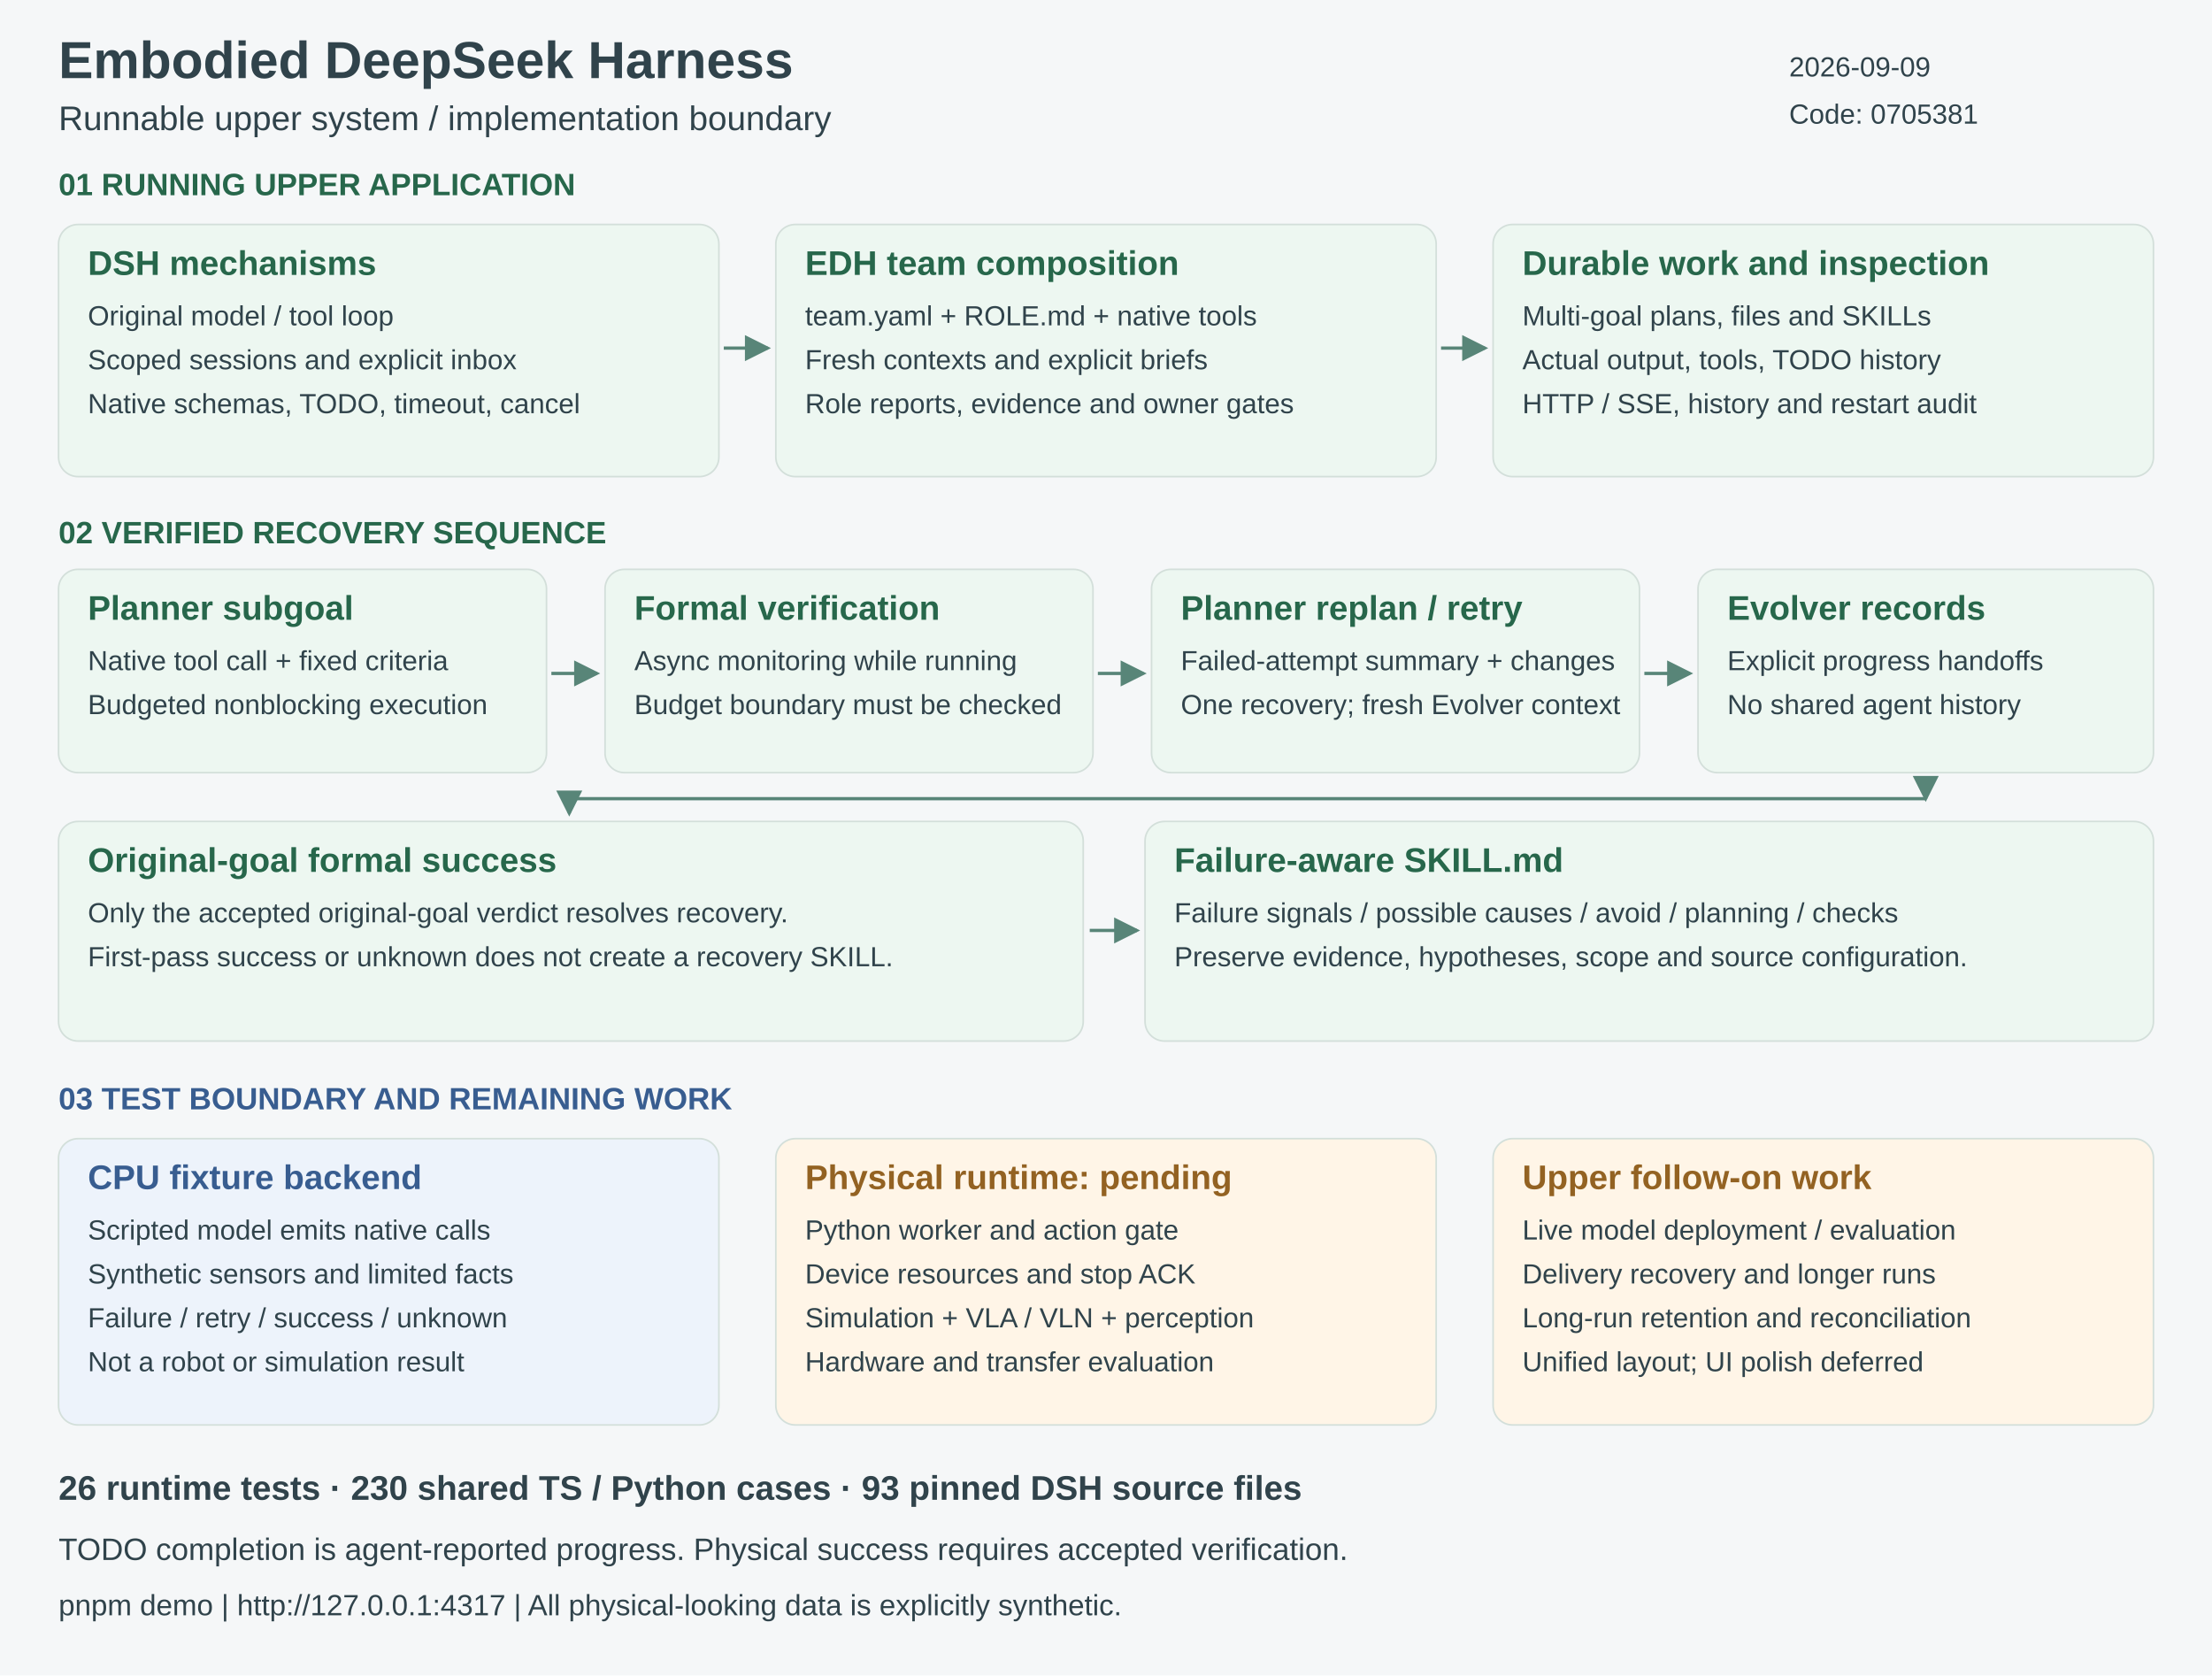
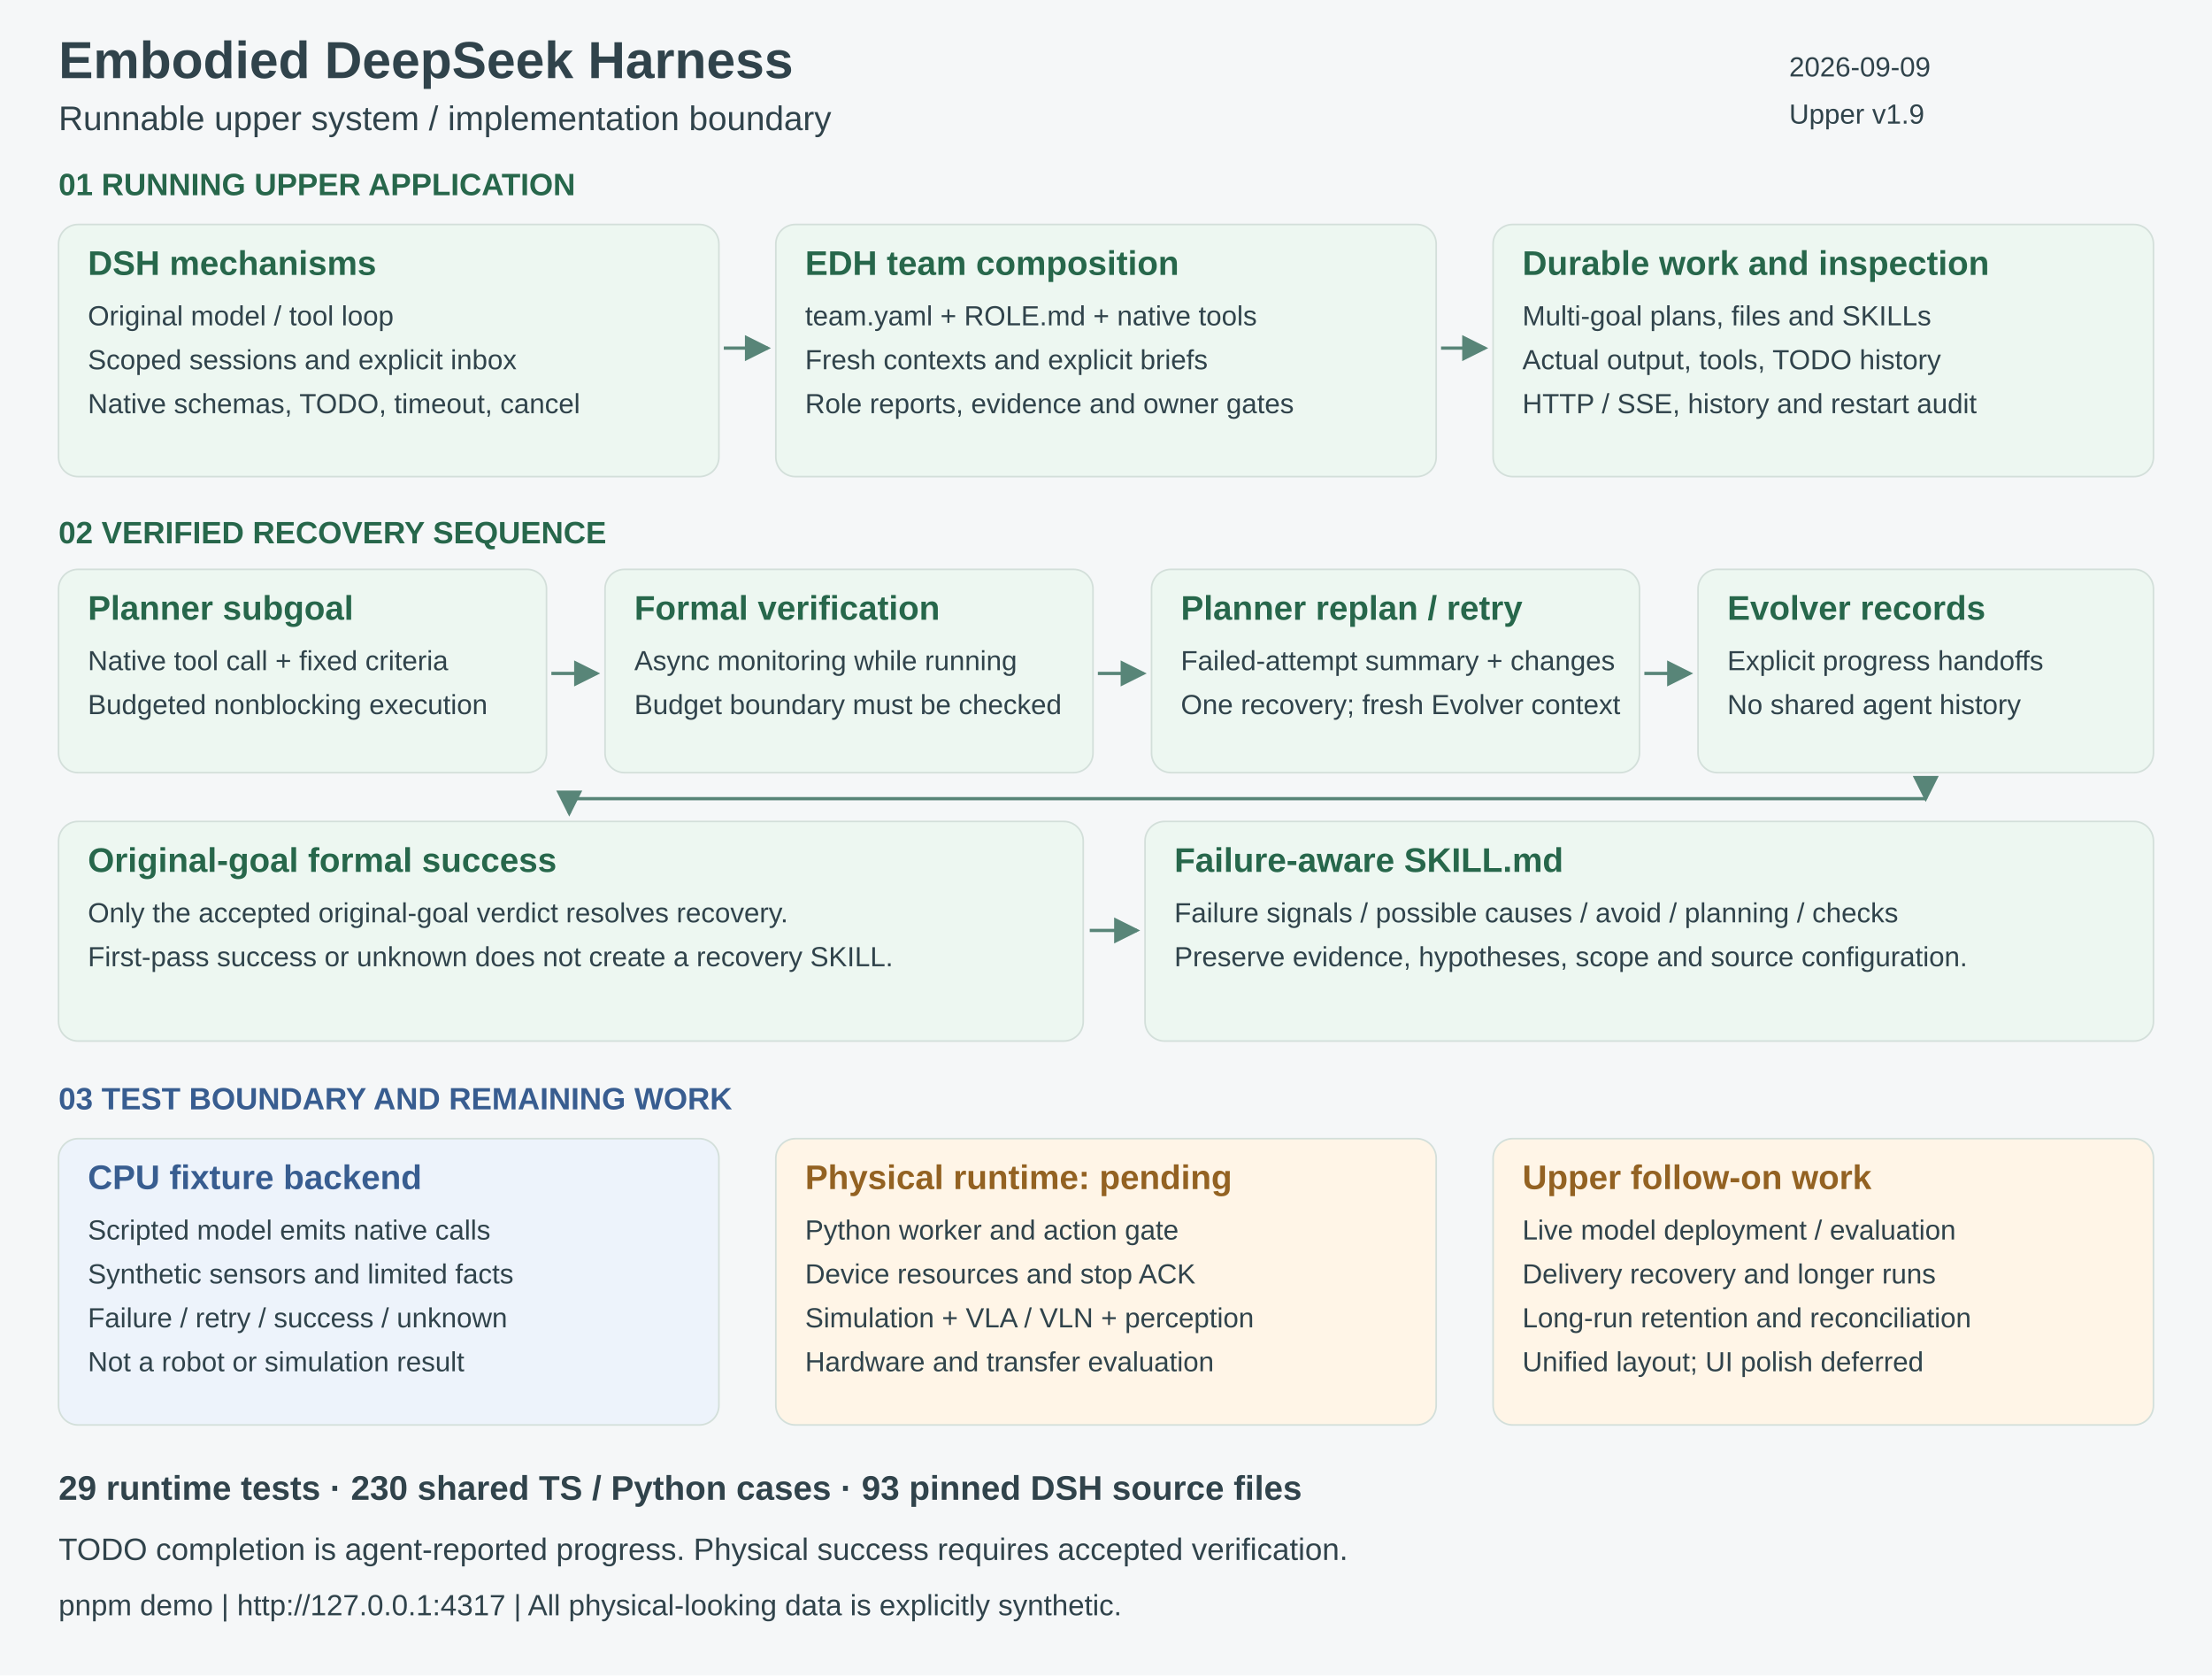
<svg xmlns="http://www.w3.org/2000/svg" width="1360" height="1030" viewBox="0 0 1360 1030" role="img" aria-labelledby="title desc">
  <defs>
    <marker id="arrow" markerWidth="8" markerHeight="8" refX="7" refY="4" orient="auto">
      <path d="M0 0 L8 4 L0 8" fill="#588578" />
    </marker>
  </defs>
  <rect width="1360" height="1030" fill="#f5f7f8" />
  <text x="36" y="48" font-family="Arial, sans-serif" font-size="32" fill="#30434b" font-weight="700">Embodied DeepSeek Harness</text>
  <text x="36" y="80" font-family="Arial, sans-serif" font-size="21" fill="#30434b" font-weight="400">Runnable upper system / implementation boundary</text>
  <text x="1100" y="47" font-family="Arial, sans-serif" font-size="17" fill="#30434b" font-weight="400">2026-09-09</text>
-   <text x="1100" y="76" font-family="Arial, sans-serif" font-size="17" fill="#30434b" font-weight="400">Code: 0705381</text>
+   <text x="1100" y="76" font-family="Arial, sans-serif" font-size="17" fill="#30434b" font-weight="400">Upper v1.9</text>
  <text x="36" y="120" font-family="Arial, sans-serif" font-size="19" fill="#27674b" font-weight="700">01   RUNNING UPPER APPLICATION</text>
  <rect x="36" y="138" width="406" height="155" rx="12" fill="#edf7f1" stroke="#d3dfda" />
  <text x="54" y="169" font-family="Arial, sans-serif" font-size="21" fill="#27674b" font-weight="700">DSH mechanisms</text>
  <text x="54" y="200" font-family="Arial, sans-serif" font-size="17" fill="#30434b" font-weight="400">Original model / tool loop</text>
  <text x="54" y="227" font-family="Arial, sans-serif" font-size="17" fill="#30434b" font-weight="400">Scoped sessions and explicit inbox</text>
  <text x="54" y="254" font-family="Arial, sans-serif" font-size="17" fill="#30434b" font-weight="400">Native schemas, TODO, timeout, cancel</text>
  <rect x="477" y="138" width="406" height="155" rx="12" fill="#edf7f1" stroke="#d3dfda" />
  <text x="495" y="169" font-family="Arial, sans-serif" font-size="21" fill="#27674b" font-weight="700">EDH team composition</text>
  <text x="495" y="200" font-family="Arial, sans-serif" font-size="17" fill="#30434b" font-weight="400">team.yaml + ROLE.md + native tools</text>
  <text x="495" y="227" font-family="Arial, sans-serif" font-size="17" fill="#30434b" font-weight="400">Fresh contexts and explicit briefs</text>
  <text x="495" y="254" font-family="Arial, sans-serif" font-size="17" fill="#30434b" font-weight="400">Role reports, evidence and owner gates</text>
  <rect x="918" y="138" width="406" height="155" rx="12" fill="#edf7f1" stroke="#d3dfda" />
  <text x="936" y="169" font-family="Arial, sans-serif" font-size="21" fill="#27674b" font-weight="700">Durable work and inspection</text>
  <text x="936" y="200" font-family="Arial, sans-serif" font-size="17" fill="#30434b" font-weight="400">Multi-goal plans, files and SKILLs</text>
  <text x="936" y="227" font-family="Arial, sans-serif" font-size="17" fill="#30434b" font-weight="400">Actual output, tools, TODO history</text>
  <text x="936" y="254" font-family="Arial, sans-serif" font-size="17" fill="#30434b" font-weight="400">HTTP / SSE, history and restart audit</text>
  <path d="M445 214 L472 214" stroke="#588578" stroke-width="2" fill="none" marker-end="url(#arrow)" />
  <path d="M886 214 L913 214" stroke="#588578" stroke-width="2" fill="none" marker-end="url(#arrow)" />
  <text x="36" y="334" font-family="Arial, sans-serif" font-size="19" fill="#27674b" font-weight="700">02   VERIFIED RECOVERY SEQUENCE</text>
  <rect x="36" y="350" width="300" height="125" rx="12" fill="#edf7f1" stroke="#d3dfda" />
  <text x="54" y="381" font-family="Arial, sans-serif" font-size="21" fill="#27674b" font-weight="700">Planner subgoal</text>
  <text x="54" y="412" font-family="Arial, sans-serif" font-size="17" fill="#30434b" font-weight="400">Native tool call + fixed criteria</text>
  <text x="54" y="439" font-family="Arial, sans-serif" font-size="17" fill="#30434b" font-weight="400">Budgeted nonblocking execution</text>
  <rect x="372" y="350" width="300" height="125" rx="12" fill="#edf7f1" stroke="#d3dfda" />
  <text x="390" y="381" font-family="Arial, sans-serif" font-size="21" fill="#27674b" font-weight="700">Formal verification</text>
  <text x="390" y="412" font-family="Arial, sans-serif" font-size="17" fill="#30434b" font-weight="400">Async monitoring while running</text>
  <text x="390" y="439" font-family="Arial, sans-serif" font-size="17" fill="#30434b" font-weight="400">Budget boundary must be checked</text>
  <rect x="708" y="350" width="300" height="125" rx="12" fill="#edf7f1" stroke="#d3dfda" />
  <text x="726" y="381" font-family="Arial, sans-serif" font-size="21" fill="#27674b" font-weight="700">Planner replan / retry</text>
  <text x="726" y="412" font-family="Arial, sans-serif" font-size="17" fill="#30434b" font-weight="400">Failed-attempt summary + changes</text>
  <text x="726" y="439" font-family="Arial, sans-serif" font-size="17" fill="#30434b" font-weight="400">One recovery; fresh Evolver context</text>
  <rect x="1044" y="350" width="280" height="125" rx="12" fill="#edf7f1" stroke="#d3dfda" />
  <text x="1062" y="381" font-family="Arial, sans-serif" font-size="21" fill="#27674b" font-weight="700">Evolver records</text>
  <text x="1062" y="412" font-family="Arial, sans-serif" font-size="17" fill="#30434b" font-weight="400">Explicit progress handoffs</text>
  <text x="1062" y="439" font-family="Arial, sans-serif" font-size="17" fill="#30434b" font-weight="400">No shared agent history</text>
  <path d="M339 414 L367 414" stroke="#588578" stroke-width="2" fill="none" marker-end="url(#arrow)" />
  <path d="M675 414 L703 414" stroke="#588578" stroke-width="2" fill="none" marker-end="url(#arrow)" />
  <path d="M1011 414 L1039 414" stroke="#588578" stroke-width="2" fill="none" marker-end="url(#arrow)" />
  <rect x="36" y="505" width="630" height="135" rx="12" fill="#edf7f1" stroke="#d3dfda" />
  <text x="54" y="536" font-family="Arial, sans-serif" font-size="21" fill="#27674b" font-weight="700">Original-goal formal success</text>
  <text x="54" y="567" font-family="Arial, sans-serif" font-size="17" fill="#30434b" font-weight="400">Only the accepted original-goal verdict resolves recovery.</text>
  <text x="54" y="594" font-family="Arial, sans-serif" font-size="17" fill="#30434b" font-weight="400">First-pass success or unknown does not create a recovery SKILL.</text>
  <rect x="704" y="505" width="620" height="135" rx="12" fill="#edf7f1" stroke="#d3dfda" />
  <text x="722" y="536" font-family="Arial, sans-serif" font-size="21" fill="#27674b" font-weight="700">Failure-aware SKILL.md</text>
  <text x="722" y="567" font-family="Arial, sans-serif" font-size="17" fill="#30434b" font-weight="400">Failure signals / possible causes / avoid / planning / checks</text>
  <text x="722" y="594" font-family="Arial, sans-serif" font-size="17" fill="#30434b" font-weight="400">Preserve evidence, hypotheses, scope and source configuration.</text>
  <path d="M1184 478 L1184 491" stroke="#588578" stroke-width="2" fill="none" marker-end="url(#arrow)" />
  <path d="M1184 491 H350 V500" stroke="#588578" stroke-width="2" fill="none" marker-end="url(#arrow)" />
  <path d="M670 572 L699 572" stroke="#588578" stroke-width="2" fill="none" marker-end="url(#arrow)" />
  <text x="36" y="682" font-family="Arial, sans-serif" font-size="19" fill="#385d90" font-weight="700">03   TEST BOUNDARY AND REMAINING WORK</text>
  <rect x="36" y="700" width="406" height="176" rx="12" fill="#edf3fb" stroke="#d3dfda" />
  <text x="54" y="731" font-family="Arial, sans-serif" font-size="21" fill="#385d90" font-weight="700">CPU fixture backend</text>
  <text x="54" y="762" font-family="Arial, sans-serif" font-size="17" fill="#30434b" font-weight="400">Scripted model emits native calls</text>
  <text x="54" y="789" font-family="Arial, sans-serif" font-size="17" fill="#30434b" font-weight="400">Synthetic sensors and limited facts</text>
  <text x="54" y="816" font-family="Arial, sans-serif" font-size="17" fill="#30434b" font-weight="400">Failure / retry / success / unknown</text>
  <text x="54" y="843" font-family="Arial, sans-serif" font-size="17" fill="#30434b" font-weight="400">Not a robot or simulation result</text>
  <rect x="477" y="700" width="406" height="176" rx="12" fill="#fff5e7" stroke="#d3dfda" />
  <text x="495" y="731" font-family="Arial, sans-serif" font-size="21" fill="#936222" font-weight="700">Physical runtime: pending</text>
  <text x="495" y="762" font-family="Arial, sans-serif" font-size="17" fill="#30434b" font-weight="400">Python worker and action gate</text>
  <text x="495" y="789" font-family="Arial, sans-serif" font-size="17" fill="#30434b" font-weight="400">Device resources and stop ACK</text>
  <text x="495" y="816" font-family="Arial, sans-serif" font-size="17" fill="#30434b" font-weight="400">Simulation + VLA / VLN + perception</text>
  <text x="495" y="843" font-family="Arial, sans-serif" font-size="17" fill="#30434b" font-weight="400">Hardware and transfer evaluation</text>
  <rect x="918" y="700" width="406" height="176" rx="12" fill="#fff5e7" stroke="#d3dfda" />
  <text x="936" y="731" font-family="Arial, sans-serif" font-size="21" fill="#936222" font-weight="700">Upper follow-on work</text>
  <text x="936" y="762" font-family="Arial, sans-serif" font-size="17" fill="#30434b" font-weight="400">Live model deployment / evaluation</text>
  <text x="936" y="789" font-family="Arial, sans-serif" font-size="17" fill="#30434b" font-weight="400">Delivery recovery and longer runs</text>
  <text x="936" y="816" font-family="Arial, sans-serif" font-size="17" fill="#30434b" font-weight="400">Long-run retention and reconciliation</text>
  <text x="936" y="843" font-family="Arial, sans-serif" font-size="17" fill="#30434b" font-weight="400">Unified layout; UI polish deferred</text>
-   <text x="36" y="922" font-family="Arial, sans-serif" font-size="21" fill="#30434b" font-weight="700">26 runtime tests  ·  230 shared TS / Python cases  ·  93 pinned DSH source files</text>
+   <text x="36" y="922" font-family="Arial, sans-serif" font-size="21" fill="#30434b" font-weight="700">29 runtime tests  ·  230 shared TS / Python cases  ·  93 pinned DSH source files</text>
  <text x="36" y="959" font-family="Arial, sans-serif" font-size="19" fill="#30434b" font-weight="400">TODO completion is agent-reported progress. Physical success requires accepted verification.</text>
  <text x="36" y="993" font-family="Arial, sans-serif" font-size="18" fill="#30434b" font-weight="400">pnpm demo   |   http://127.0.0.1:4317   |   All physical-looking data is explicitly synthetic.</text>
</svg>
